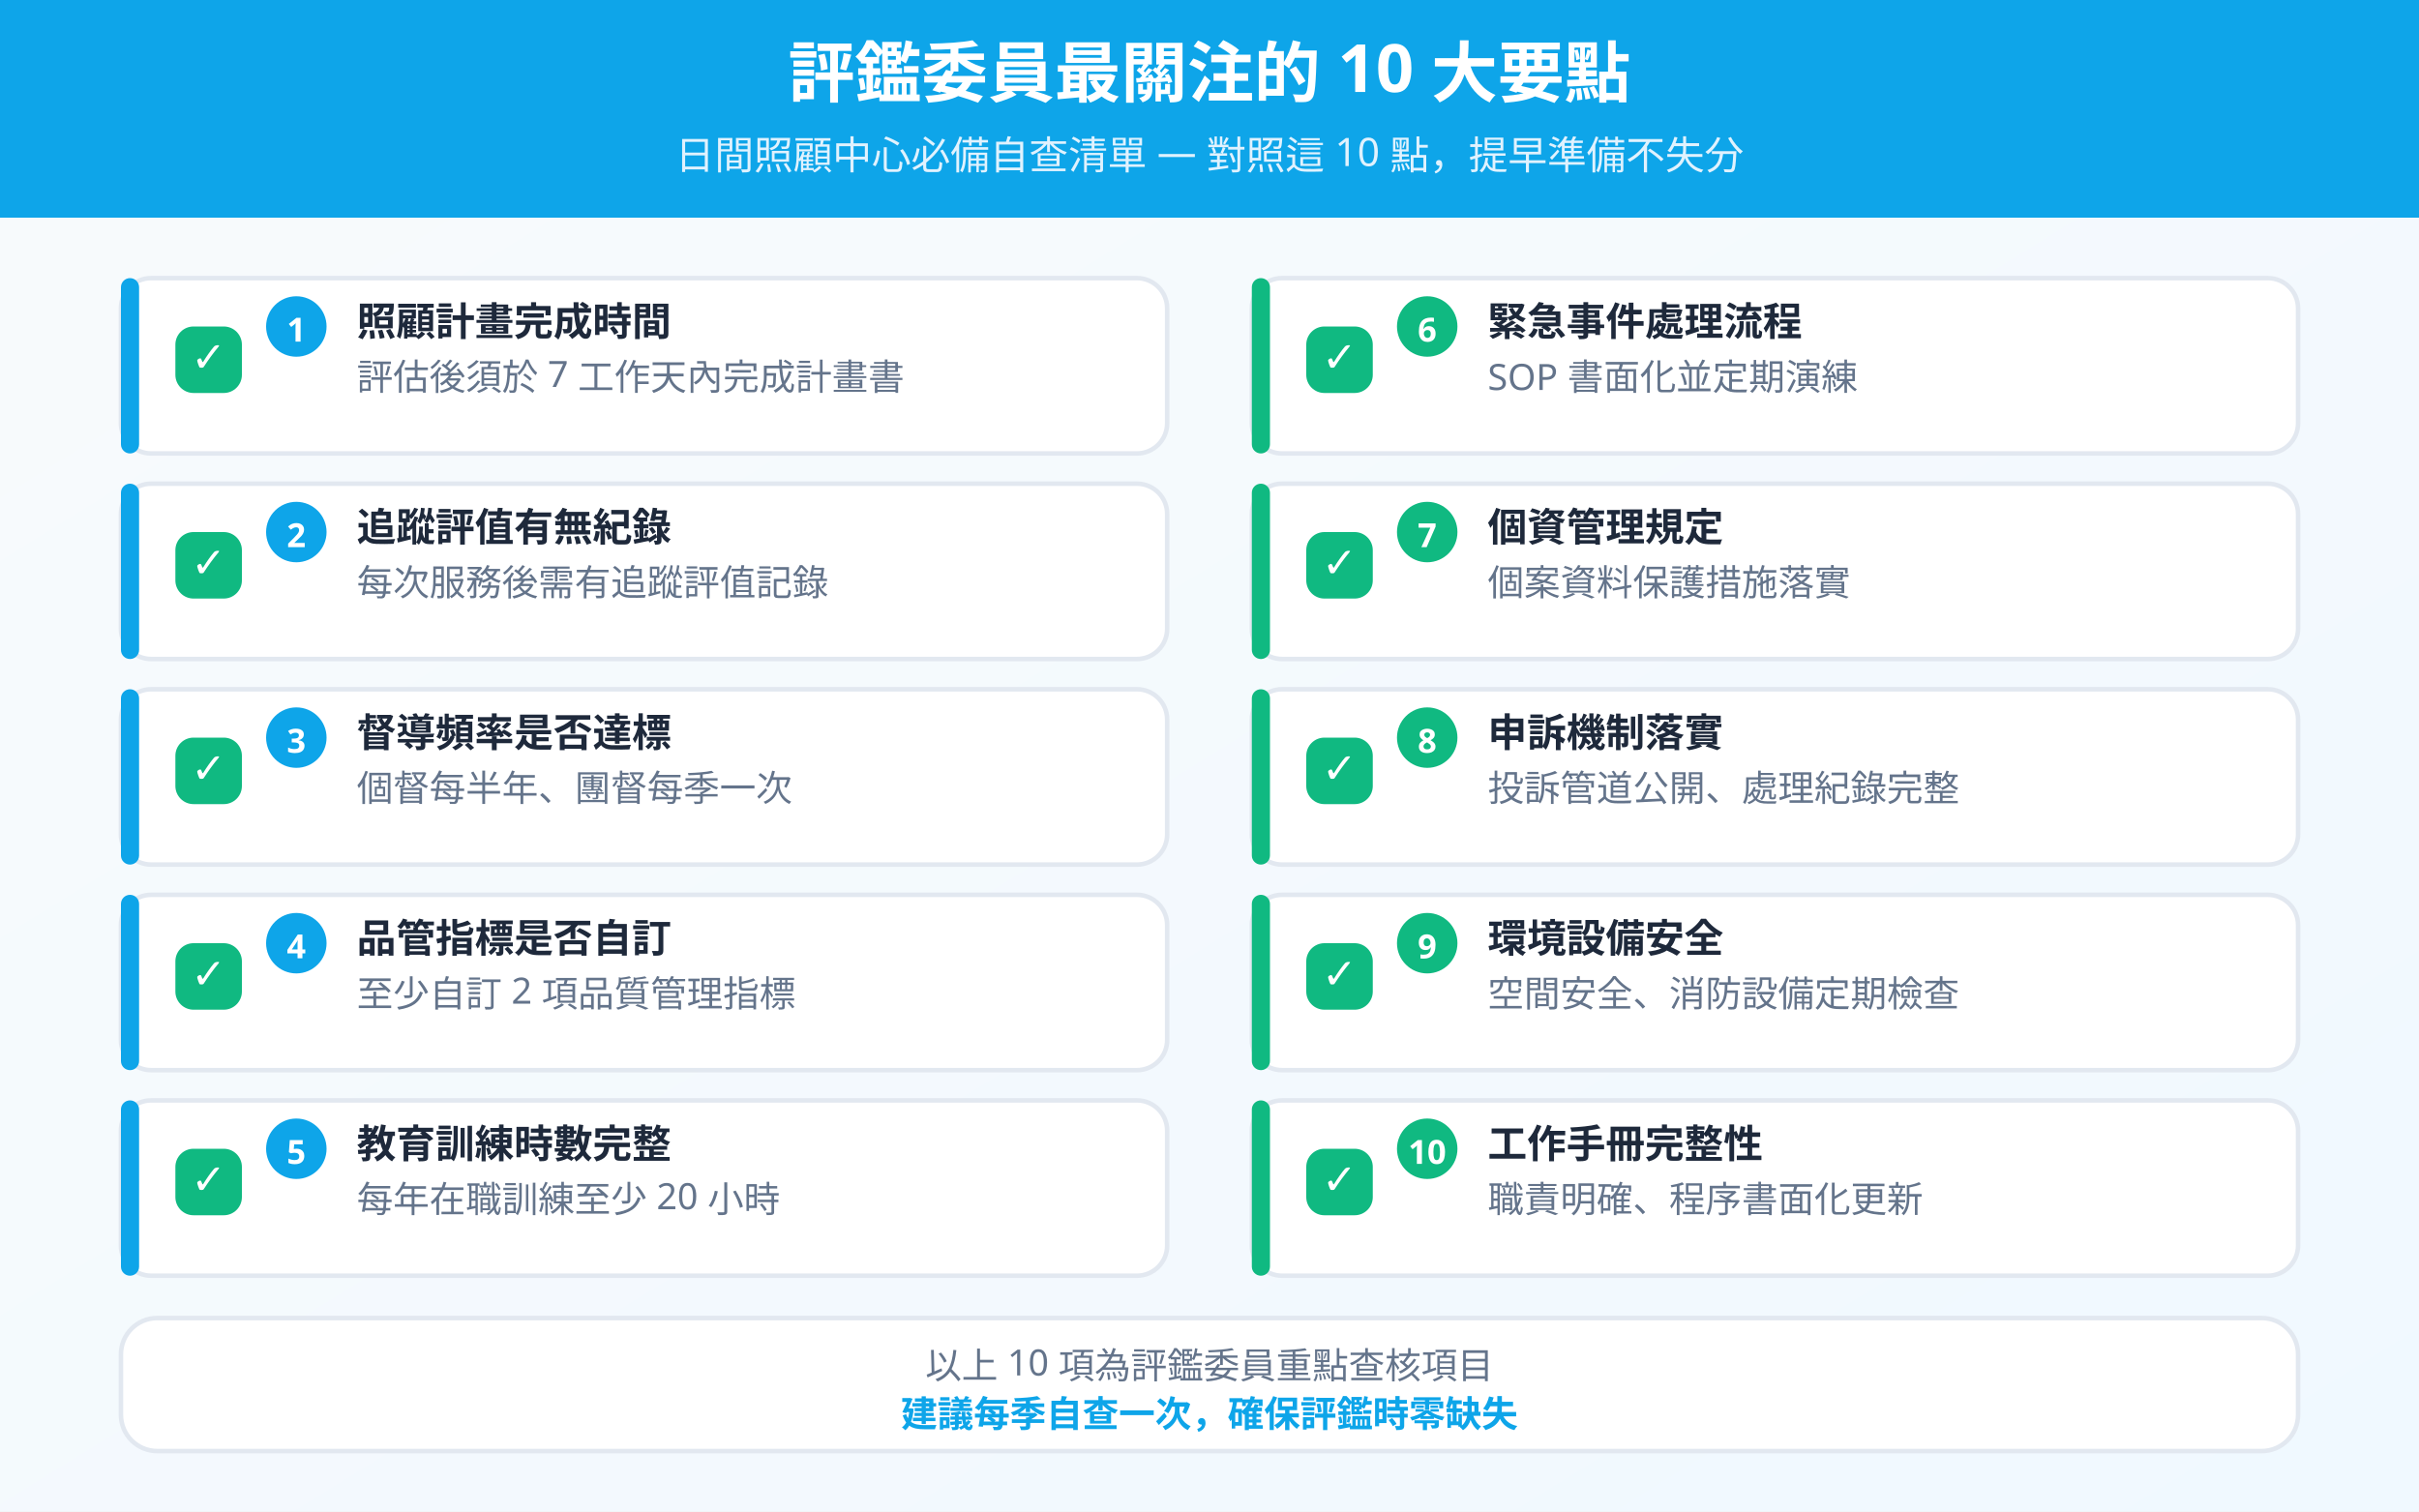
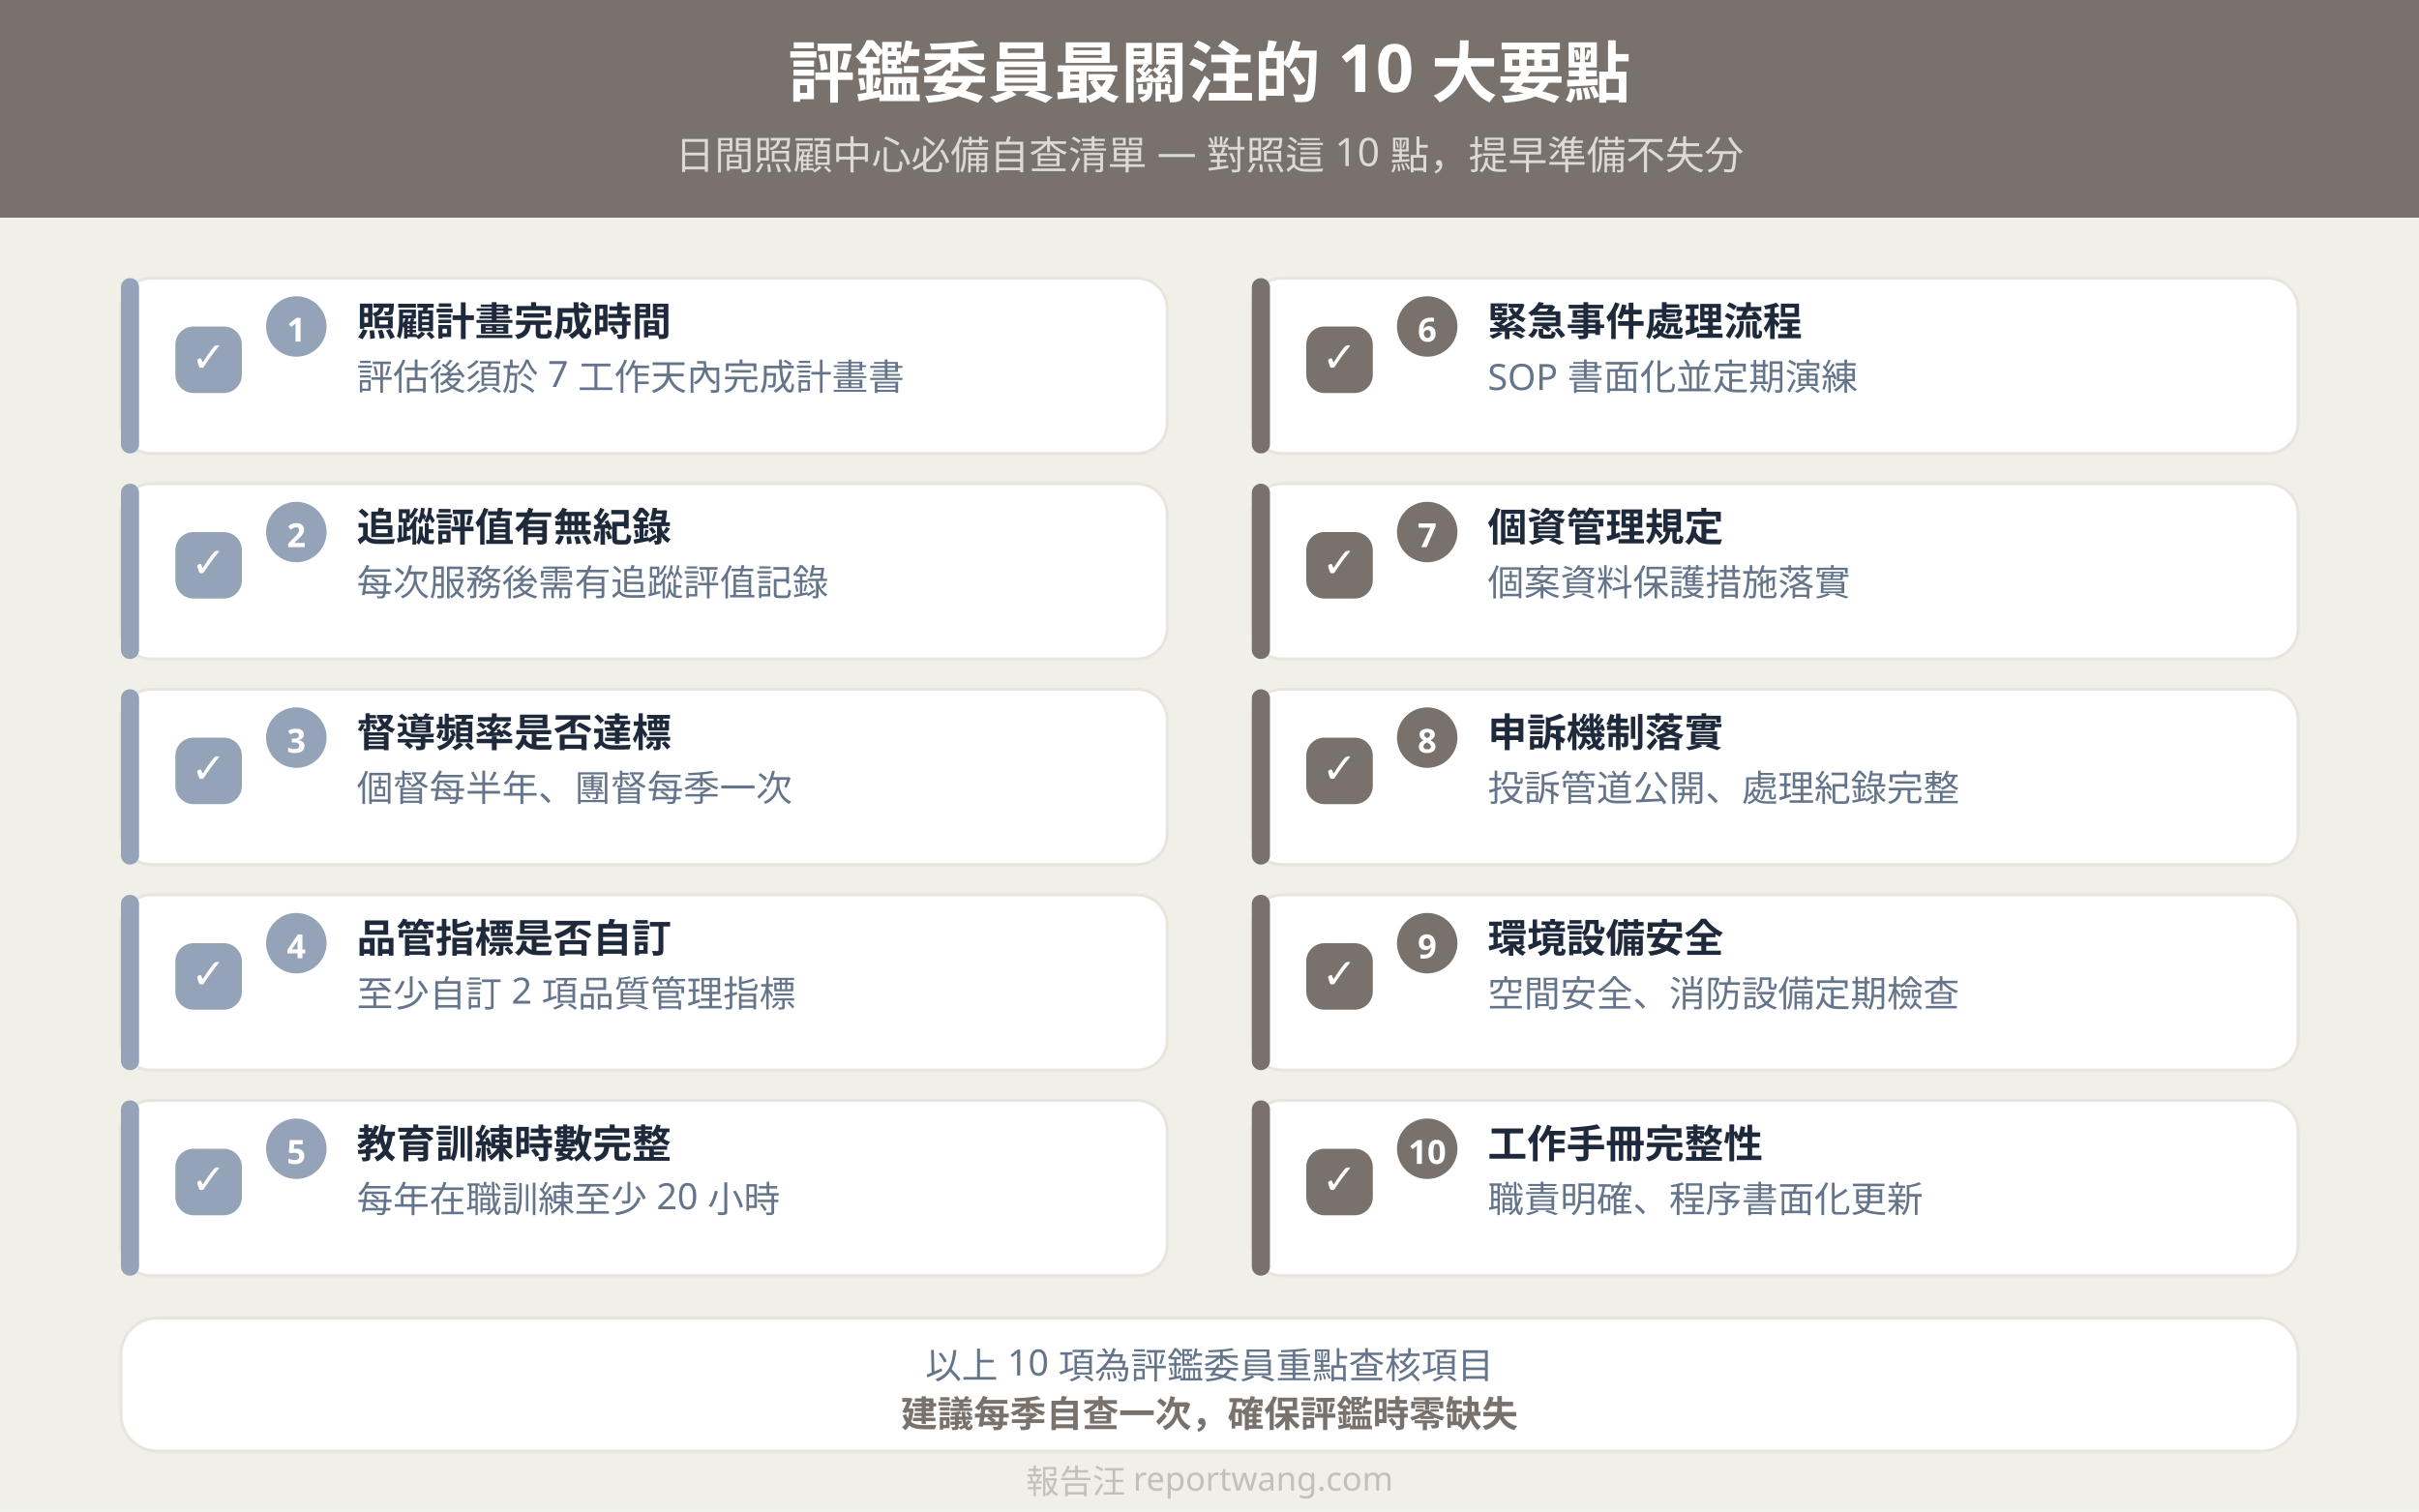
<svg xmlns="http://www.w3.org/2000/svg" viewBox="0 0 800 500" width="800" height="500">
-   <defs>
-     <linearGradient id="bg" x1="0%" y1="0%" x2="100%" y2="100%">
-       <stop offset="0%" style="stop-color:#f8fafc" />
-       <stop offset="100%" style="stop-color:#f0f9ff" />
-     </linearGradient>
-   </defs>
-   <rect width="800" height="500" fill="url(#bg)" />
-   <rect x="0" y="0" width="800" height="72" fill="#0ea5e9" />
+   <rect width="800" height="500" fill="#f0efe8" />
+   <rect x="0" y="0" width="800" height="72" fill="#78716c" />
  <text x="400" y="32" font-family="sans-serif" font-size="22" fill="white" text-anchor="middle" font-weight="bold">評鑑委員最關注的 10 大要點</text>
-   <text x="400" y="56" font-family="sans-serif" font-size="13" fill="#e0f2fe" text-anchor="middle">日間照顧中心必備自查清單 — 對照這 10 點，提早準備不失分</text>
-   <rect x="40" y="92" width="346" height="58" rx="10" fill="white" stroke="#e2e8f0" stroke-width="1.5" />
-   <rect x="40" y="92" width="6" height="58" rx="3" fill="#0ea5e9" />
-   <rect x="58" y="108" width="22" height="22" rx="6" fill="#10b981" />
+   <text x="400" y="56" font-family="sans-serif" font-size="13" fill="#dedad3" text-anchor="middle">日間照顧中心必備自查清單 — 對照這 10 點，提早準備不失分</text>
+   <rect x="40" y="92" width="346" height="58" rx="10" fill="white" stroke="#e8e5de" stroke-width="1" />
+   <rect x="40" y="92" width="6" height="58" rx="3" fill="#94a3b8" />
+   <rect x="58" y="108" width="22" height="22" rx="6" fill="#94a3b8" />
  <text x="69" y="123" font-family="sans-serif" font-size="14" fill="white" text-anchor="middle" font-weight="bold">✓</text>
-   <circle cx="98" cy="108" r="10" fill="#0ea5e9" />
+   <circle cx="98" cy="108" r="10" fill="#94a3b8" />
  <text x="98" y="113" font-family="sans-serif" font-size="11" fill="white" text-anchor="middle" font-weight="bold">1</text>
  <text x="118" y="111" font-family="sans-serif" font-size="13" fill="#1e293b" font-weight="bold">照顧計畫完成時間</text>
  <text x="118" y="129" font-family="sans-serif" font-size="12" fill="#64748b">評估後須於 7 工作天內完成計畫書</text>
-   <rect x="40" y="160" width="346" height="58" rx="10" fill="white" stroke="#e2e8f0" stroke-width="1.5" />
-   <rect x="40" y="160" width="6" height="58" rx="3" fill="#0ea5e9" />
-   <rect x="58" y="176" width="22" height="22" rx="6" fill="#10b981" />
+   <rect x="40" y="160" width="346" height="58" rx="10" fill="white" stroke="#e8e5de" stroke-width="1" />
+   <rect x="40" y="160" width="6" height="58" rx="3" fill="#94a3b8" />
+   <rect x="58" y="176" width="22" height="22" rx="6" fill="#94a3b8" />
  <text x="69" y="191" font-family="sans-serif" font-size="14" fill="white" text-anchor="middle" font-weight="bold">✓</text>
-   <circle cx="98" cy="176" r="10" fill="#0ea5e9" />
+   <circle cx="98" cy="176" r="10" fill="#94a3b8" />
  <text x="98" y="181" font-family="sans-serif" font-size="11" fill="white" text-anchor="middle" font-weight="bold">2</text>
  <text x="118" y="179" font-family="sans-serif" font-size="13" fill="#1e293b" font-weight="bold">追蹤評值有無紀錄</text>
  <text x="118" y="197" font-family="sans-serif" font-size="12" fill="#64748b">每次服務後需有追蹤評值記錄</text>
-   <rect x="40" y="228" width="346" height="58" rx="10" fill="white" stroke="#e2e8f0" stroke-width="1.5" />
-   <rect x="40" y="228" width="6" height="58" rx="3" fill="#0ea5e9" />
-   <rect x="58" y="244" width="22" height="22" rx="6" fill="#10b981" />
+   <rect x="40" y="228" width="346" height="58" rx="10" fill="white" stroke="#e8e5de" stroke-width="1" />
+   <rect x="40" y="228" width="6" height="58" rx="3" fill="#94a3b8" />
+   <rect x="58" y="244" width="22" height="22" rx="6" fill="#94a3b8" />
  <text x="69" y="259" font-family="sans-serif" font-size="14" fill="white" text-anchor="middle" font-weight="bold">✓</text>
-   <circle cx="98" cy="244" r="10" fill="#0ea5e9" />
+   <circle cx="98" cy="244" r="10" fill="#94a3b8" />
  <text x="98" y="249" font-family="sans-serif" font-size="11" fill="white" text-anchor="middle" font-weight="bold">3</text>
  <text x="118" y="247" font-family="sans-serif" font-size="13" fill="#1e293b" font-weight="bold">督導頻率是否達標</text>
  <text x="118" y="265" font-family="sans-serif" font-size="12" fill="#64748b">個督每半年、團督每季一次</text>
-   <rect x="40" y="296" width="346" height="58" rx="10" fill="white" stroke="#e2e8f0" stroke-width="1.5" />
-   <rect x="40" y="296" width="6" height="58" rx="3" fill="#0ea5e9" />
-   <rect x="58" y="312" width="22" height="22" rx="6" fill="#10b981" />
+   <rect x="40" y="296" width="346" height="58" rx="10" fill="white" stroke="#e8e5de" stroke-width="1" />
+   <rect x="40" y="296" width="6" height="58" rx="3" fill="#94a3b8" />
+   <rect x="58" y="312" width="22" height="22" rx="6" fill="#94a3b8" />
  <text x="69" y="327" font-family="sans-serif" font-size="14" fill="white" text-anchor="middle" font-weight="bold">✓</text>
-   <circle cx="98" cy="312" r="10" fill="#0ea5e9" />
+   <circle cx="98" cy="312" r="10" fill="#94a3b8" />
  <text x="98" y="317" font-family="sans-serif" font-size="11" fill="white" text-anchor="middle" font-weight="bold">4</text>
  <text x="118" y="315" font-family="sans-serif" font-size="13" fill="#1e293b" font-weight="bold">品管指標是否自訂</text>
  <text x="118" y="333" font-family="sans-serif" font-size="12" fill="#64748b">至少自訂 2 項品質管理指標</text>
-   <rect x="40" y="364" width="346" height="58" rx="10" fill="white" stroke="#e2e8f0" stroke-width="1.5" />
-   <rect x="40" y="364" width="6" height="58" rx="3" fill="#0ea5e9" />
-   <rect x="58" y="380" width="22" height="22" rx="6" fill="#10b981" />
+   <rect x="40" y="364" width="346" height="58" rx="10" fill="white" stroke="#e8e5de" stroke-width="1" />
+   <rect x="40" y="364" width="6" height="58" rx="3" fill="#94a3b8" />
+   <rect x="58" y="380" width="22" height="22" rx="6" fill="#94a3b8" />
  <text x="69" y="395" font-family="sans-serif" font-size="14" fill="white" text-anchor="middle" font-weight="bold">✓</text>
-   <circle cx="98" cy="380" r="10" fill="#0ea5e9" />
+   <circle cx="98" cy="380" r="10" fill="#94a3b8" />
  <text x="98" y="385" font-family="sans-serif" font-size="11" fill="white" text-anchor="middle" font-weight="bold">5</text>
  <text x="118" y="383" font-family="sans-serif" font-size="13" fill="#1e293b" font-weight="bold">教育訓練時數完整</text>
  <text x="118" y="401" font-family="sans-serif" font-size="12" fill="#64748b">每年在職訓練至少 20 小時</text>
-   <rect x="414" y="92" width="346" height="58" rx="10" fill="white" stroke="#e2e8f0" stroke-width="1.5" />
-   <rect x="414" y="92" width="6" height="58" rx="3" fill="#10b981" />
-   <rect x="432" y="108" width="22" height="22" rx="6" fill="#10b981" />
+   <rect x="414" y="92" width="346" height="58" rx="10" fill="white" stroke="#e8e5de" stroke-width="1" />
+   <rect x="414" y="92" width="6" height="58" rx="3" fill="#78716c" />
+   <rect x="432" y="108" width="22" height="22" rx="6" fill="#78716c" />
  <text x="443" y="123" font-family="sans-serif" font-size="14" fill="white" text-anchor="middle" font-weight="bold">✓</text>
-   <circle cx="472" cy="108" r="10" fill="#10b981" />
+   <circle cx="472" cy="108" r="10" fill="#78716c" />
  <text x="472" y="113" font-family="sans-serif" font-size="11" fill="white" text-anchor="middle" font-weight="bold">6</text>
  <text x="492" y="111" font-family="sans-serif" font-size="13" fill="#1e293b" font-weight="bold">緊急事件處理流程</text>
  <text x="492" y="129" font-family="sans-serif" font-size="12" fill="#64748b">SOP 書面化並定期演練</text>
-   <rect x="414" y="160" width="346" height="58" rx="10" fill="white" stroke="#e2e8f0" stroke-width="1.5" />
-   <rect x="414" y="160" width="6" height="58" rx="3" fill="#10b981" />
-   <rect x="432" y="176" width="22" height="22" rx="6" fill="#10b981" />
+   <rect x="414" y="160" width="346" height="58" rx="10" fill="white" stroke="#e8e5de" stroke-width="1" />
+   <rect x="414" y="160" width="6" height="58" rx="3" fill="#78716c" />
+   <rect x="432" y="176" width="22" height="22" rx="6" fill="#78716c" />
  <text x="443" y="191" font-family="sans-serif" font-size="14" fill="white" text-anchor="middle" font-weight="bold">✓</text>
-   <circle cx="472" cy="176" r="10" fill="#10b981" />
+   <circle cx="472" cy="176" r="10" fill="#78716c" />
  <text x="472" y="181" font-family="sans-serif" font-size="11" fill="white" text-anchor="middle" font-weight="bold">7</text>
  <text x="492" y="179" font-family="sans-serif" font-size="13" fill="#1e293b" font-weight="bold">個資管理規定</text>
  <text x="492" y="197" font-family="sans-serif" font-size="12" fill="#64748b">個案資料保護措施落實</text>
-   <rect x="414" y="228" width="346" height="58" rx="10" fill="white" stroke="#e2e8f0" stroke-width="1.5" />
-   <rect x="414" y="228" width="6" height="58" rx="3" fill="#10b981" />
-   <rect x="432" y="244" width="22" height="22" rx="6" fill="#10b981" />
+   <rect x="414" y="228" width="346" height="58" rx="10" fill="white" stroke="#e8e5de" stroke-width="1" />
+   <rect x="414" y="228" width="6" height="58" rx="3" fill="#78716c" />
+   <rect x="432" y="244" width="22" height="22" rx="6" fill="#78716c" />
  <text x="443" y="259" font-family="sans-serif" font-size="14" fill="white" text-anchor="middle" font-weight="bold">✓</text>
-   <circle cx="472" cy="244" r="10" fill="#10b981" />
+   <circle cx="472" cy="244" r="10" fill="#78716c" />
  <text x="472" y="249" font-family="sans-serif" font-size="11" fill="white" text-anchor="middle" font-weight="bold">8</text>
  <text x="492" y="247" font-family="sans-serif" font-size="13" fill="#1e293b" font-weight="bold">申訴機制落實</text>
  <text x="492" y="265" font-family="sans-serif" font-size="12" fill="#64748b">投訴管道公開、處理紀錄完整</text>
-   <rect x="414" y="296" width="346" height="58" rx="10" fill="white" stroke="#e2e8f0" stroke-width="1.5" />
-   <rect x="414" y="296" width="6" height="58" rx="3" fill="#10b981" />
-   <rect x="432" y="312" width="22" height="22" rx="6" fill="#10b981" />
+   <rect x="414" y="296" width="346" height="58" rx="10" fill="white" stroke="#e8e5de" stroke-width="1" />
+   <rect x="414" y="296" width="6" height="58" rx="3" fill="#78716c" />
+   <rect x="432" y="312" width="22" height="22" rx="6" fill="#78716c" />
  <text x="443" y="327" font-family="sans-serif" font-size="14" fill="white" text-anchor="middle" font-weight="bold">✓</text>
-   <circle cx="472" cy="312" r="10" fill="#10b981" />
+   <circle cx="472" cy="312" r="10" fill="#78716c" />
  <text x="472" y="317" font-family="sans-serif" font-size="11" fill="white" text-anchor="middle" font-weight="bold">9</text>
  <text x="492" y="315" font-family="sans-serif" font-size="13" fill="#1e293b" font-weight="bold">環境設備安全</text>
  <text x="492" y="333" font-family="sans-serif" font-size="12" fill="#64748b">空間安全、消防設備定期檢查</text>
-   <rect x="414" y="364" width="346" height="58" rx="10" fill="white" stroke="#e2e8f0" stroke-width="1.5" />
-   <rect x="414" y="364" width="6" height="58" rx="3" fill="#10b981" />
-   <rect x="432" y="380" width="22" height="22" rx="6" fill="#10b981" />
+   <rect x="414" y="364" width="346" height="58" rx="10" fill="white" stroke="#e8e5de" stroke-width="1" />
+   <rect x="414" y="364" width="6" height="58" rx="3" fill="#78716c" />
+   <rect x="432" y="380" width="22" height="22" rx="6" fill="#78716c" />
  <text x="443" y="395" font-family="sans-serif" font-size="14" fill="white" text-anchor="middle" font-weight="bold">✓</text>
-   <circle cx="472" cy="380" r="10" fill="#10b981" />
+   <circle cx="472" cy="380" r="10" fill="#78716c" />
  <text x="472" y="385" font-family="sans-serif" font-size="11" fill="white" text-anchor="middle" font-weight="bold">10</text>
  <text x="492" y="383" font-family="sans-serif" font-size="13" fill="#1e293b" font-weight="bold">工作手冊完整性</text>
  <text x="492" y="401" font-family="sans-serif" font-size="12" fill="#64748b">職責明確、程序書面化更新</text>
-   <rect x="40" y="436" width="720" height="44" rx="12" fill="white" stroke="#e2e8f0" stroke-width="1.5" />
+   <rect x="40" y="436" width="720" height="44" rx="12" fill="white" stroke="#e8e5de" stroke-width="1" />
  <text x="400" y="456" font-family="sans-serif" font-size="12" fill="#64748b" text-anchor="middle">以上 10 項為評鑑委員重點查核項目</text>
-   <text x="400" y="472" font-family="sans-serif" font-size="12" fill="#0ea5e9" text-anchor="middle" font-weight="bold">建議每季自查一次，確保評鑑時零缺失</text>
+   <text x="400" y="472" font-family="sans-serif" font-size="12" fill="#78716c" text-anchor="middle" font-weight="bold">建議每季自查一次，確保評鑑時零缺失</text>
+   <text x="400" y="494" text-anchor="middle" font-family="sans-serif" font-size="11" fill="#c4bfb8">報告汪 reportwang.com</text>
</svg>
